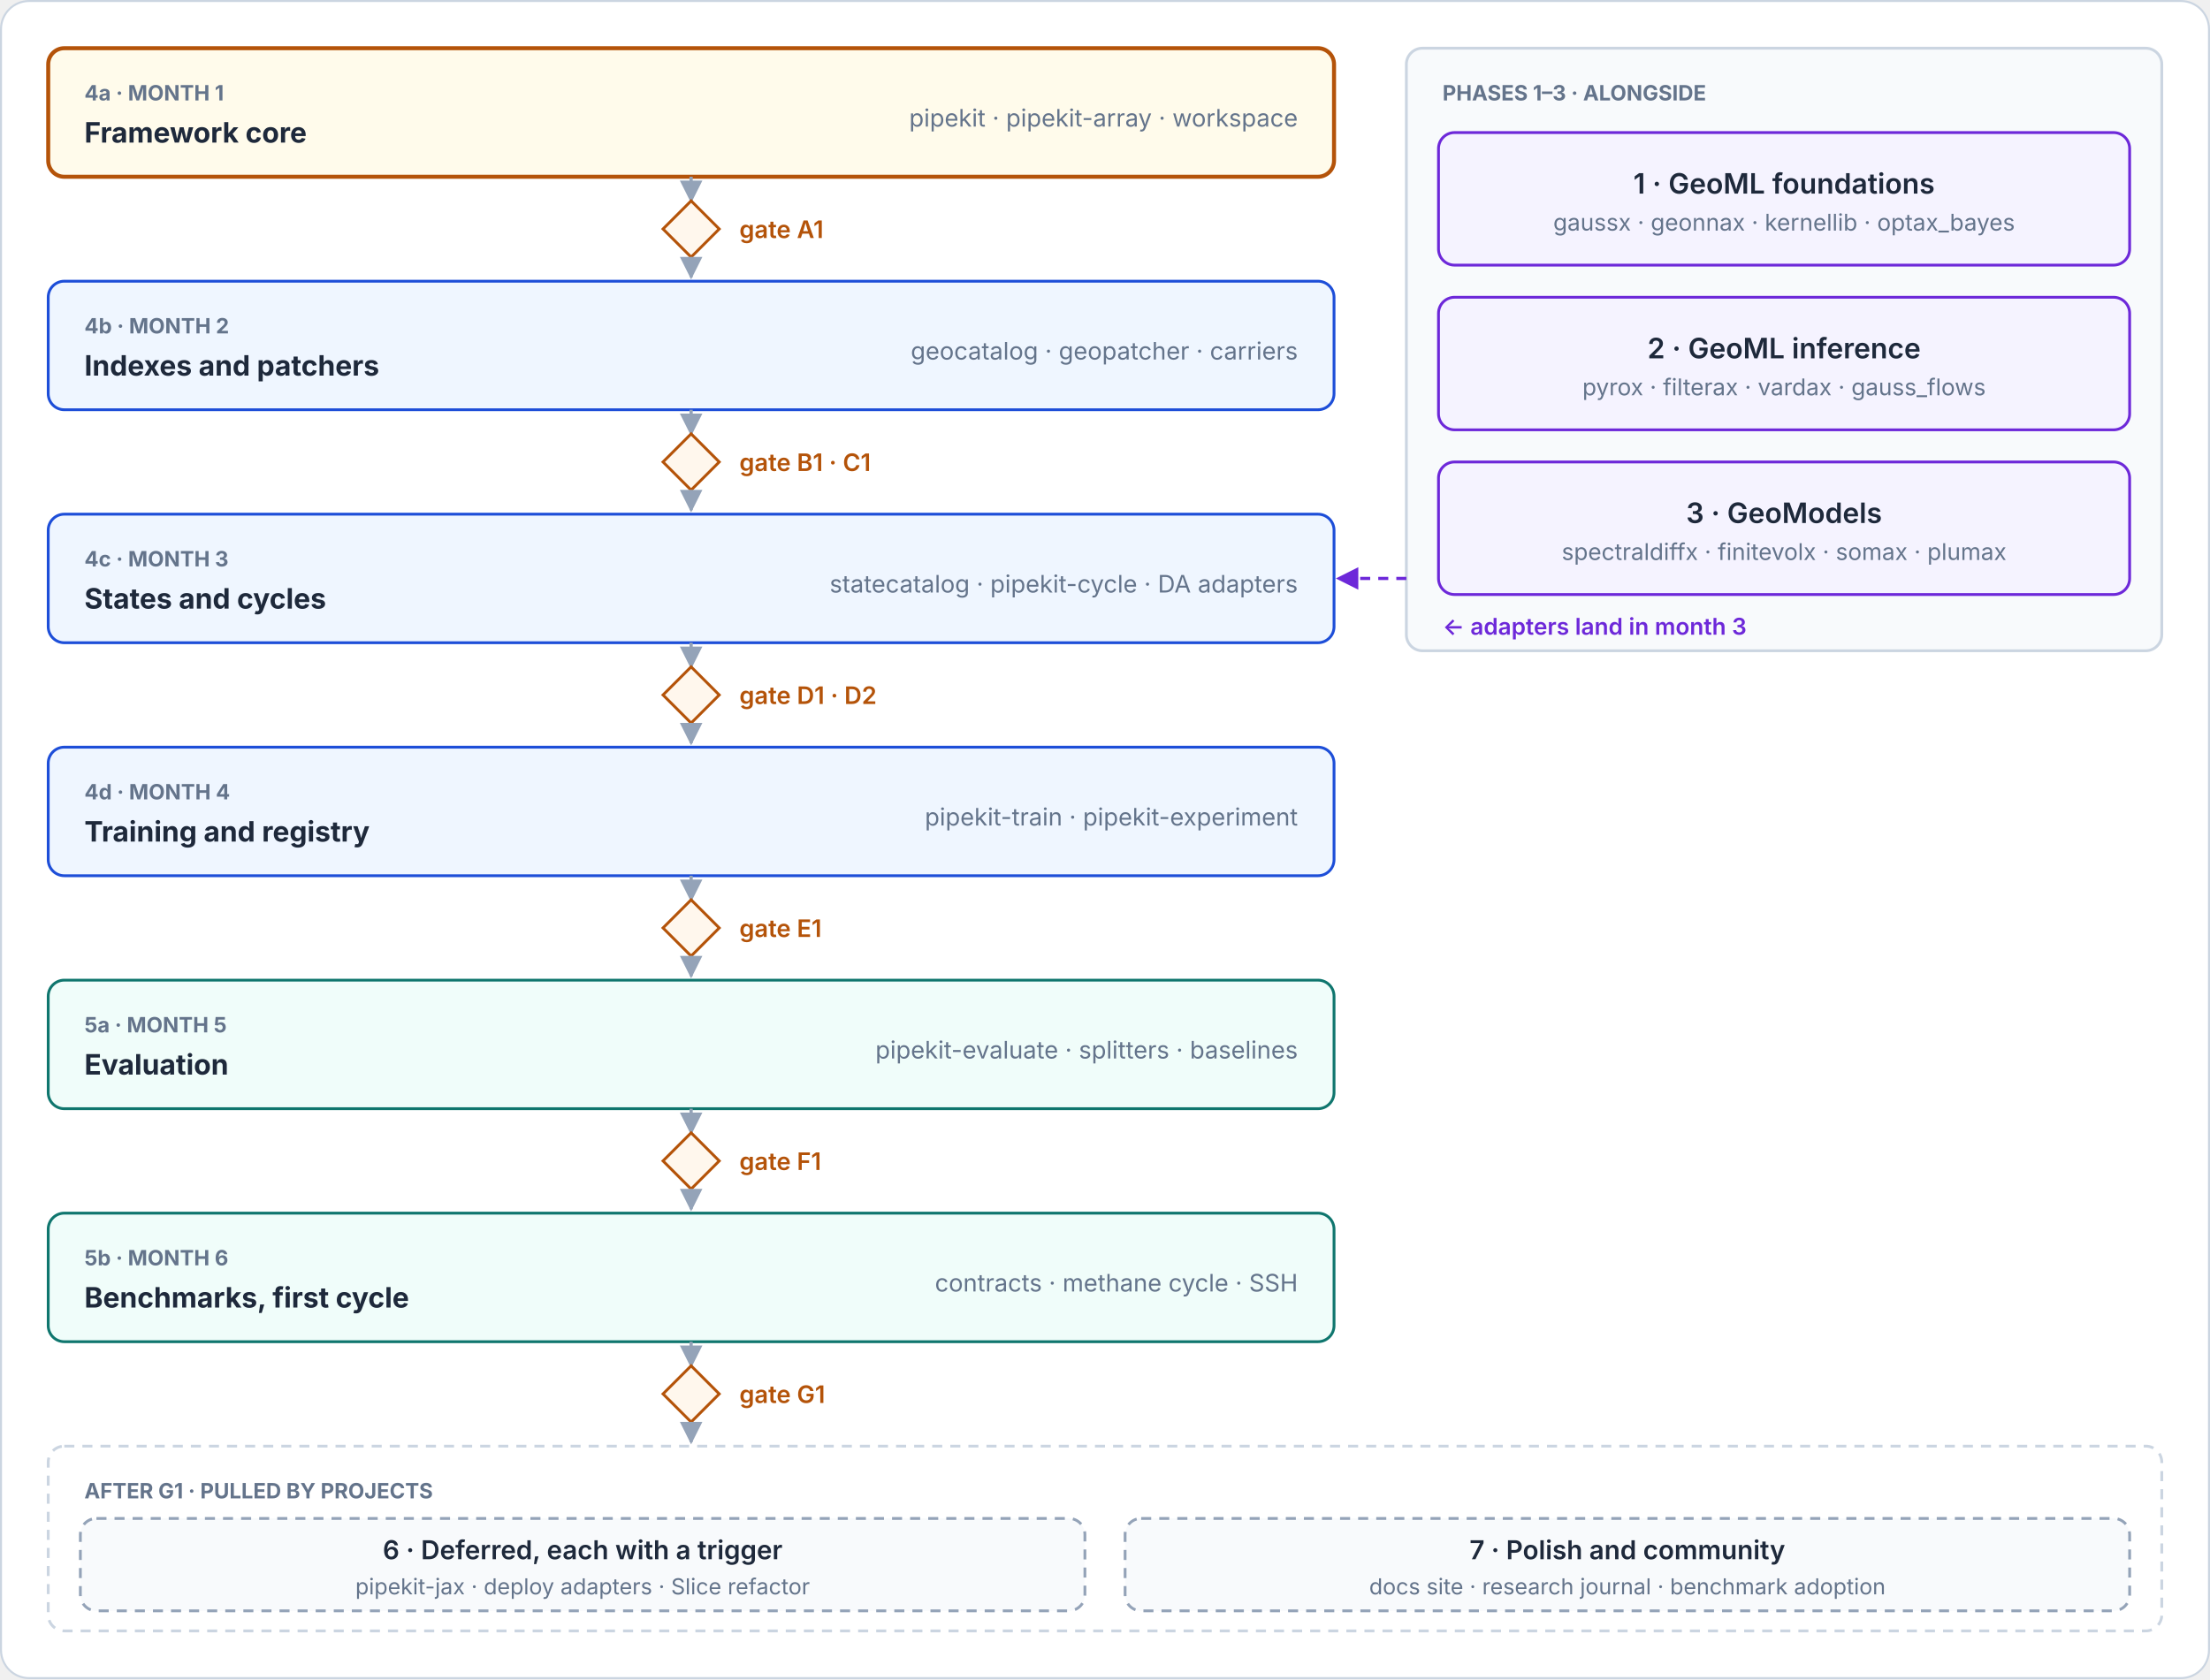
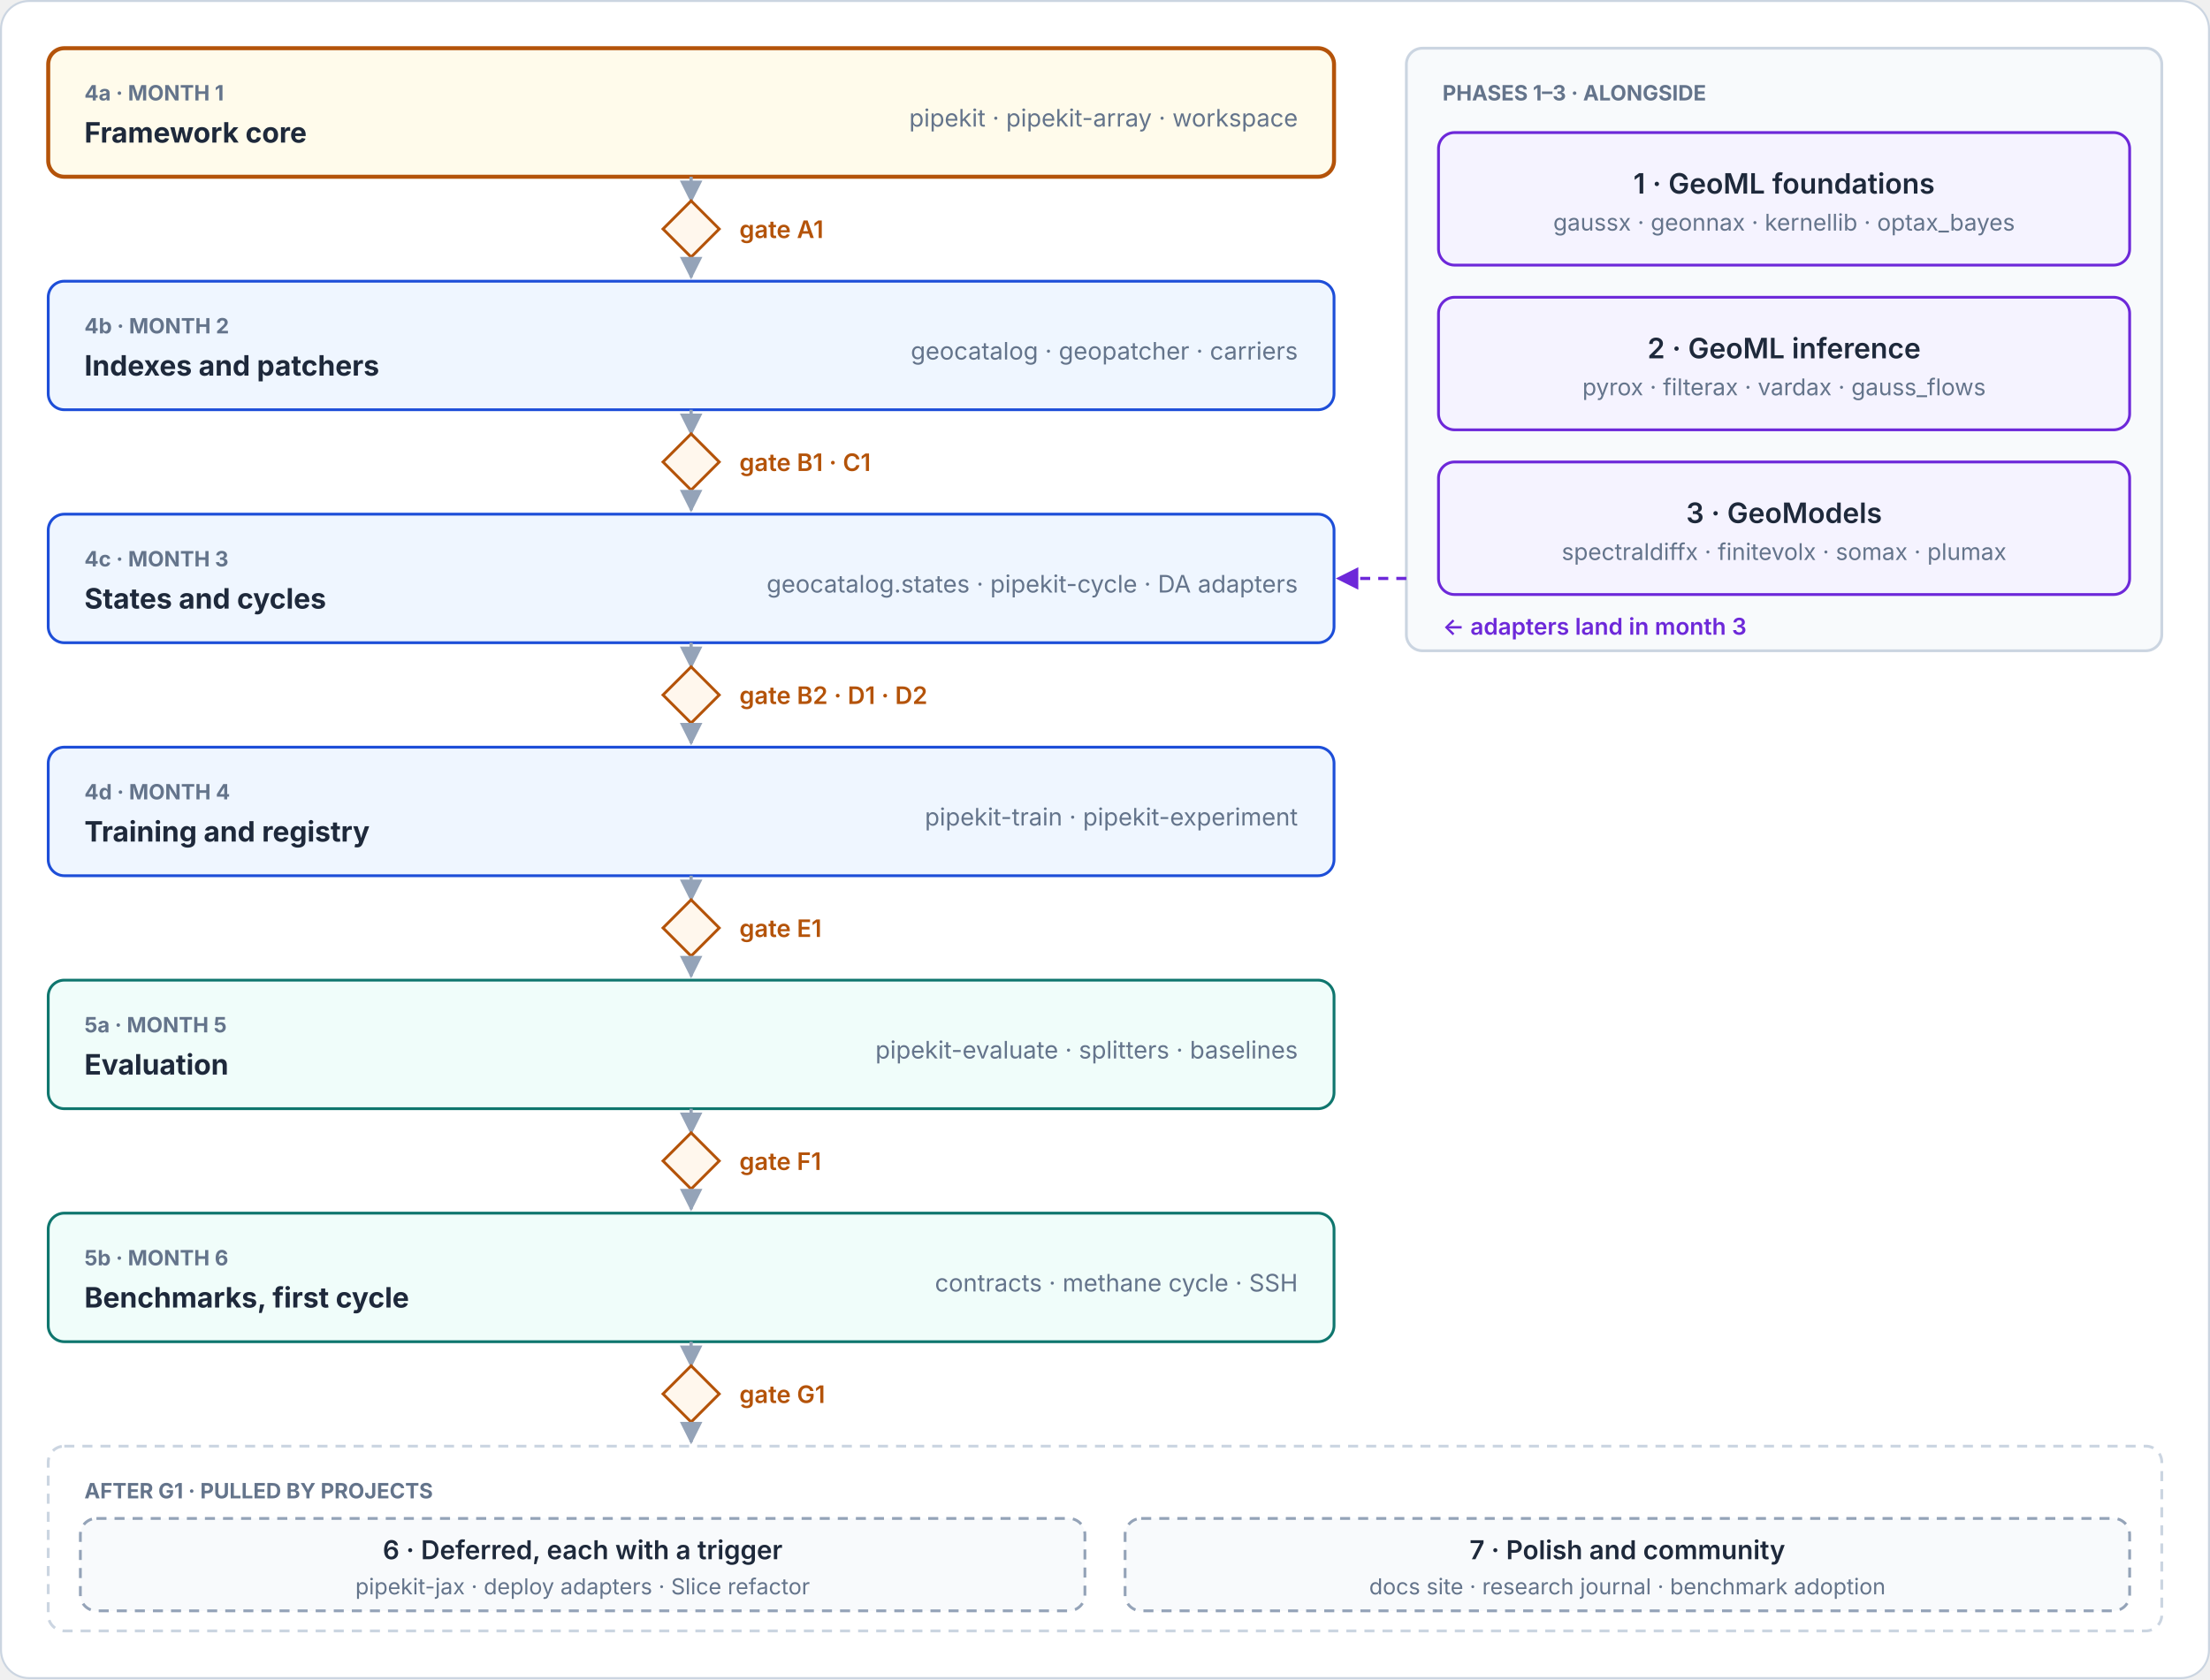
<svg xmlns="http://www.w3.org/2000/svg" viewBox="0 0 1100 836" width="1100" height="836" role="img" aria-label="The roadmap: six monthly phases from top to bottom, each closed by a gate diamond; phases 1 to 3 run alongside and feed month 3; phases 6 and 7 follow the last gate." font-family="Inter, 'Helvetica Neue', Arial, 'DejaVu Sans', sans-serif">
  <defs>
    <marker id="m6d28d9" viewBox="0 0 10 10" refX="9" refY="5" markerWidth="7" markerHeight="7" orient="auto-start-reverse">
      <path d="M0,0 L10,5 L0,10 z" fill="#6d28d9" />
    </marker>
    <marker id="m94a3b8" viewBox="0 0 10 10" refX="9" refY="5" markerWidth="7" markerHeight="7" orient="auto-start-reverse">
      <path d="M0,0 L10,5 L0,10 z" fill="#94a3b8" />
    </marker>
  </defs>
  <rect x="0.5" y="0.5" width="1099" height="835" rx="14" fill="#ffffff" stroke="#cbd5e1" />
  <rect x="24.0" y="24.0" width="640.0" height="64.0" rx="8" fill="#fffbeb" stroke="#b45309" stroke-width="2" />
  <text x="42.0" y="50.0" font-size="10.5" fill="#64748b" text-anchor="start" font-weight="700">4a · MONTH 1</text>
  <text x="42.0" y="71.0" font-size="14" fill="#1e293b" text-anchor="start" font-weight="700">Framework core</text>
  <text x="646.0" y="63.0" font-size="12" fill="#64748b" text-anchor="end" font-weight="400">pipekit · pipekit-array · workspace</text>
  <path d="M344.0,88.0 L344.0,100.0" fill="none" stroke="#94a3b8" stroke-width="1.6" stroke-linejoin="round" marker-end="url(#m94a3b8)" />
  <polygon points="344.0,100 358.0,114 344.0,128 330.0,114" fill="#fff7ed" stroke="#b45309" stroke-width="1.4" />
  <text x="368.0" y="118.5" font-size="12" fill="#b45309" text-anchor="start" font-weight="600">gate A1</text>
  <path d="M344.0,128.0 L344.0,138.0" fill="none" stroke="#94a3b8" stroke-width="1.6" stroke-linejoin="round" marker-end="url(#m94a3b8)" />
  <rect x="24.0" y="140.0" width="640.0" height="64.0" rx="8" fill="#eff6ff" stroke="#1d4ed8" stroke-width="1.4" />
  <text x="42.0" y="166.0" font-size="10.5" fill="#64748b" text-anchor="start" font-weight="700">4b · MONTH 2</text>
  <text x="42.0" y="187.0" font-size="14" fill="#1e293b" text-anchor="start" font-weight="700">Indexes and patchers</text>
  <text x="646.0" y="179.0" font-size="12" fill="#64748b" text-anchor="end" font-weight="400">geocatalog · geopatcher · carriers</text>
  <path d="M344.0,204.0 L344.0,216.0" fill="none" stroke="#94a3b8" stroke-width="1.6" stroke-linejoin="round" marker-end="url(#m94a3b8)" />
  <polygon points="344.0,216 358.0,230 344.0,244 330.0,230" fill="#fff7ed" stroke="#b45309" stroke-width="1.4" />
  <text x="368.0" y="234.5" font-size="12" fill="#b45309" text-anchor="start" font-weight="600">gate B1 · C1</text>
  <path d="M344.0,244.0 L344.0,254.0" fill="none" stroke="#94a3b8" stroke-width="1.6" stroke-linejoin="round" marker-end="url(#m94a3b8)" />
  <rect x="24.0" y="256.0" width="640.0" height="64.0" rx="8" fill="#eff6ff" stroke="#1d4ed8" stroke-width="1.4" />
  <text x="42.0" y="282.0" font-size="10.5" fill="#64748b" text-anchor="start" font-weight="700">4c · MONTH 3</text>
  <text x="42.0" y="303.0" font-size="14" fill="#1e293b" text-anchor="start" font-weight="700">States and cycles</text>
-   <text x="646.0" y="295.0" font-size="12" fill="#64748b" text-anchor="end" font-weight="400">statecatalog · pipekit-cycle · DA adapters</text>
+   <text x="646.0" y="295.0" font-size="12" fill="#64748b" text-anchor="end" font-weight="400">geocatalog.states · pipekit-cycle · DA adapters</text>
  <path d="M344.0,320.0 L344.0,332.0" fill="none" stroke="#94a3b8" stroke-width="1.6" stroke-linejoin="round" marker-end="url(#m94a3b8)" />
  <polygon points="344.0,332 358.0,346 344.0,360 330.0,346" fill="#fff7ed" stroke="#b45309" stroke-width="1.4" />
-   <text x="368.0" y="350.5" font-size="12" fill="#b45309" text-anchor="start" font-weight="600">gate D1 · D2</text>
+   <text x="368.0" y="350.5" font-size="12" fill="#b45309" text-anchor="start" font-weight="600">gate B2 · D1 · D2</text>
  <path d="M344.0,360.0 L344.0,370.0" fill="none" stroke="#94a3b8" stroke-width="1.6" stroke-linejoin="round" marker-end="url(#m94a3b8)" />
  <rect x="24.0" y="372.0" width="640.0" height="64.0" rx="8" fill="#eff6ff" stroke="#1d4ed8" stroke-width="1.4" />
  <text x="42.0" y="398.0" font-size="10.5" fill="#64748b" text-anchor="start" font-weight="700">4d · MONTH 4</text>
  <text x="42.0" y="419.0" font-size="14" fill="#1e293b" text-anchor="start" font-weight="700">Training and registry</text>
  <text x="646.0" y="411.0" font-size="12" fill="#64748b" text-anchor="end" font-weight="400">pipekit-train · pipekit-experiment</text>
  <path d="M344.0,436.0 L344.0,448.0" fill="none" stroke="#94a3b8" stroke-width="1.6" stroke-linejoin="round" marker-end="url(#m94a3b8)" />
  <polygon points="344.0,448 358.0,462 344.0,476 330.0,462" fill="#fff7ed" stroke="#b45309" stroke-width="1.4" />
  <text x="368.0" y="466.5" font-size="12" fill="#b45309" text-anchor="start" font-weight="600">gate E1</text>
  <path d="M344.0,476.0 L344.0,486.0" fill="none" stroke="#94a3b8" stroke-width="1.6" stroke-linejoin="round" marker-end="url(#m94a3b8)" />
  <rect x="24.0" y="488.0" width="640.0" height="64.0" rx="8" fill="#f0fdfa" stroke="#0f766e" stroke-width="1.4" />
  <text x="42.0" y="514.0" font-size="10.5" fill="#64748b" text-anchor="start" font-weight="700">5a · MONTH 5</text>
  <text x="42.0" y="535.0" font-size="14" fill="#1e293b" text-anchor="start" font-weight="700">Evaluation</text>
  <text x="646.0" y="527.0" font-size="12" fill="#64748b" text-anchor="end" font-weight="400">pipekit-evaluate · splitters · baselines</text>
  <path d="M344.0,552.0 L344.0,564.0" fill="none" stroke="#94a3b8" stroke-width="1.6" stroke-linejoin="round" marker-end="url(#m94a3b8)" />
  <polygon points="344.0,564 358.0,578 344.0,592 330.0,578" fill="#fff7ed" stroke="#b45309" stroke-width="1.4" />
  <text x="368.0" y="582.5" font-size="12" fill="#b45309" text-anchor="start" font-weight="600">gate F1</text>
  <path d="M344.0,592.0 L344.0,602.0" fill="none" stroke="#94a3b8" stroke-width="1.6" stroke-linejoin="round" marker-end="url(#m94a3b8)" />
  <rect x="24.0" y="604.0" width="640.0" height="64.0" rx="8" fill="#f0fdfa" stroke="#0f766e" stroke-width="1.4" />
  <text x="42.0" y="630.0" font-size="10.5" fill="#64748b" text-anchor="start" font-weight="700">5b · MONTH 6</text>
  <text x="42.0" y="651.0" font-size="14" fill="#1e293b" text-anchor="start" font-weight="700">Benchmarks, first cycle</text>
  <text x="646.0" y="643.0" font-size="12" fill="#64748b" text-anchor="end" font-weight="400">contracts · methane cycle · SSH</text>
  <path d="M344.0,668.0 L344.0,680.0" fill="none" stroke="#94a3b8" stroke-width="1.6" stroke-linejoin="round" marker-end="url(#m94a3b8)" />
  <polygon points="344.0,680 358.0,694 344.0,708 330.0,694" fill="#fff7ed" stroke="#b45309" stroke-width="1.4" />
  <text x="368.0" y="698.5" font-size="12" fill="#b45309" text-anchor="start" font-weight="600">gate G1</text>
  <path d="M344.0,708.0 L344.0,718.0" fill="none" stroke="#94a3b8" stroke-width="1.6" stroke-linejoin="round" marker-end="url(#m94a3b8)" />
  <rect x="700.0" y="24.0" width="376.0" height="300.0" rx="8" fill="#f8fafc" stroke="#cbd5e1" stroke-width="1.4" />
  <text x="718.0" y="50.0" font-size="10.5" fill="#64748b" text-anchor="start" font-weight="700">PHASES 1–3 · ALONGSIDE</text>
  <rect x="716.0" y="66.0" width="344.0" height="66.0" rx="8" fill="#f5f3ff" stroke="#6d28d9" stroke-width="1.4" />
  <text x="888.0" y="96.4" font-size="14" fill="#1e293b" text-anchor="middle" font-weight="600">1 · GeoML foundations</text>
  <text x="888.0" y="114.8" font-size="11.5" fill="#64748b" text-anchor="middle" font-weight="400">gaussx · geonnax · kernellib · optax_bayes</text>
  <rect x="716.0" y="148.0" width="344.0" height="66.0" rx="8" fill="#f5f3ff" stroke="#6d28d9" stroke-width="1.4" />
  <text x="888.0" y="178.4" font-size="14" fill="#1e293b" text-anchor="middle" font-weight="600">2 · GeoML inference</text>
  <text x="888.0" y="196.8" font-size="11.5" fill="#64748b" text-anchor="middle" font-weight="400">pyrox · filterax · vardax · gauss_flows</text>
  <rect x="716.0" y="230.0" width="344.0" height="66.0" rx="8" fill="#f5f3ff" stroke="#6d28d9" stroke-width="1.4" />
  <text x="888.0" y="260.4" font-size="14" fill="#1e293b" text-anchor="middle" font-weight="600">3 · GeoModels</text>
  <text x="888.0" y="278.8" font-size="11.5" fill="#64748b" text-anchor="middle" font-weight="400">spectraldiffx · finitevolx · somax · plumax</text>
  <path d="M700.0,288.0 L666.0,288.0" fill="none" stroke="#6d28d9" stroke-width="1.6" stroke-linejoin="round" stroke-dasharray="5 4" marker-end="url(#m6d28d9)" />
  <text x="718.0" y="316.0" font-size="11.5" fill="#6d28d9" text-anchor="start" font-weight="600">← adapters land in month 3</text>
  <rect x="24.0" y="720.0" width="1052.0" height="92.0" rx="8" fill="#ffffff" stroke="#cbd5e1" stroke-width="1.4" stroke-dasharray="5 4" />
  <text x="42.0" y="746.0" font-size="10.5" fill="#64748b" text-anchor="start" font-weight="700">AFTER G1 · PULLED BY PROJECTS</text>
  <rect x="40.0" y="756.0" width="500.0" height="46.0" rx="8" fill="#f8fafc" stroke="#94a3b8" stroke-width="1.4" stroke-dasharray="5 4" />
  <text x="290.0" y="776.3" font-size="13" fill="#1e293b" text-anchor="middle" font-weight="600">6 · Deferred, each with a trigger</text>
  <text x="290.0" y="793.8" font-size="11" fill="#64748b" text-anchor="middle" font-weight="400">pipekit-jax · deploy adapters · Slice refactor</text>
  <rect x="560.0" y="756.0" width="500.0" height="46.0" rx="8" fill="#f8fafc" stroke="#94a3b8" stroke-width="1.4" stroke-dasharray="5 4" />
  <text x="810.0" y="776.3" font-size="13" fill="#1e293b" text-anchor="middle" font-weight="600">7 · Polish and community</text>
  <text x="810.0" y="793.8" font-size="11" fill="#64748b" text-anchor="middle" font-weight="400">docs site · research journal · benchmark adoption</text>
</svg>
